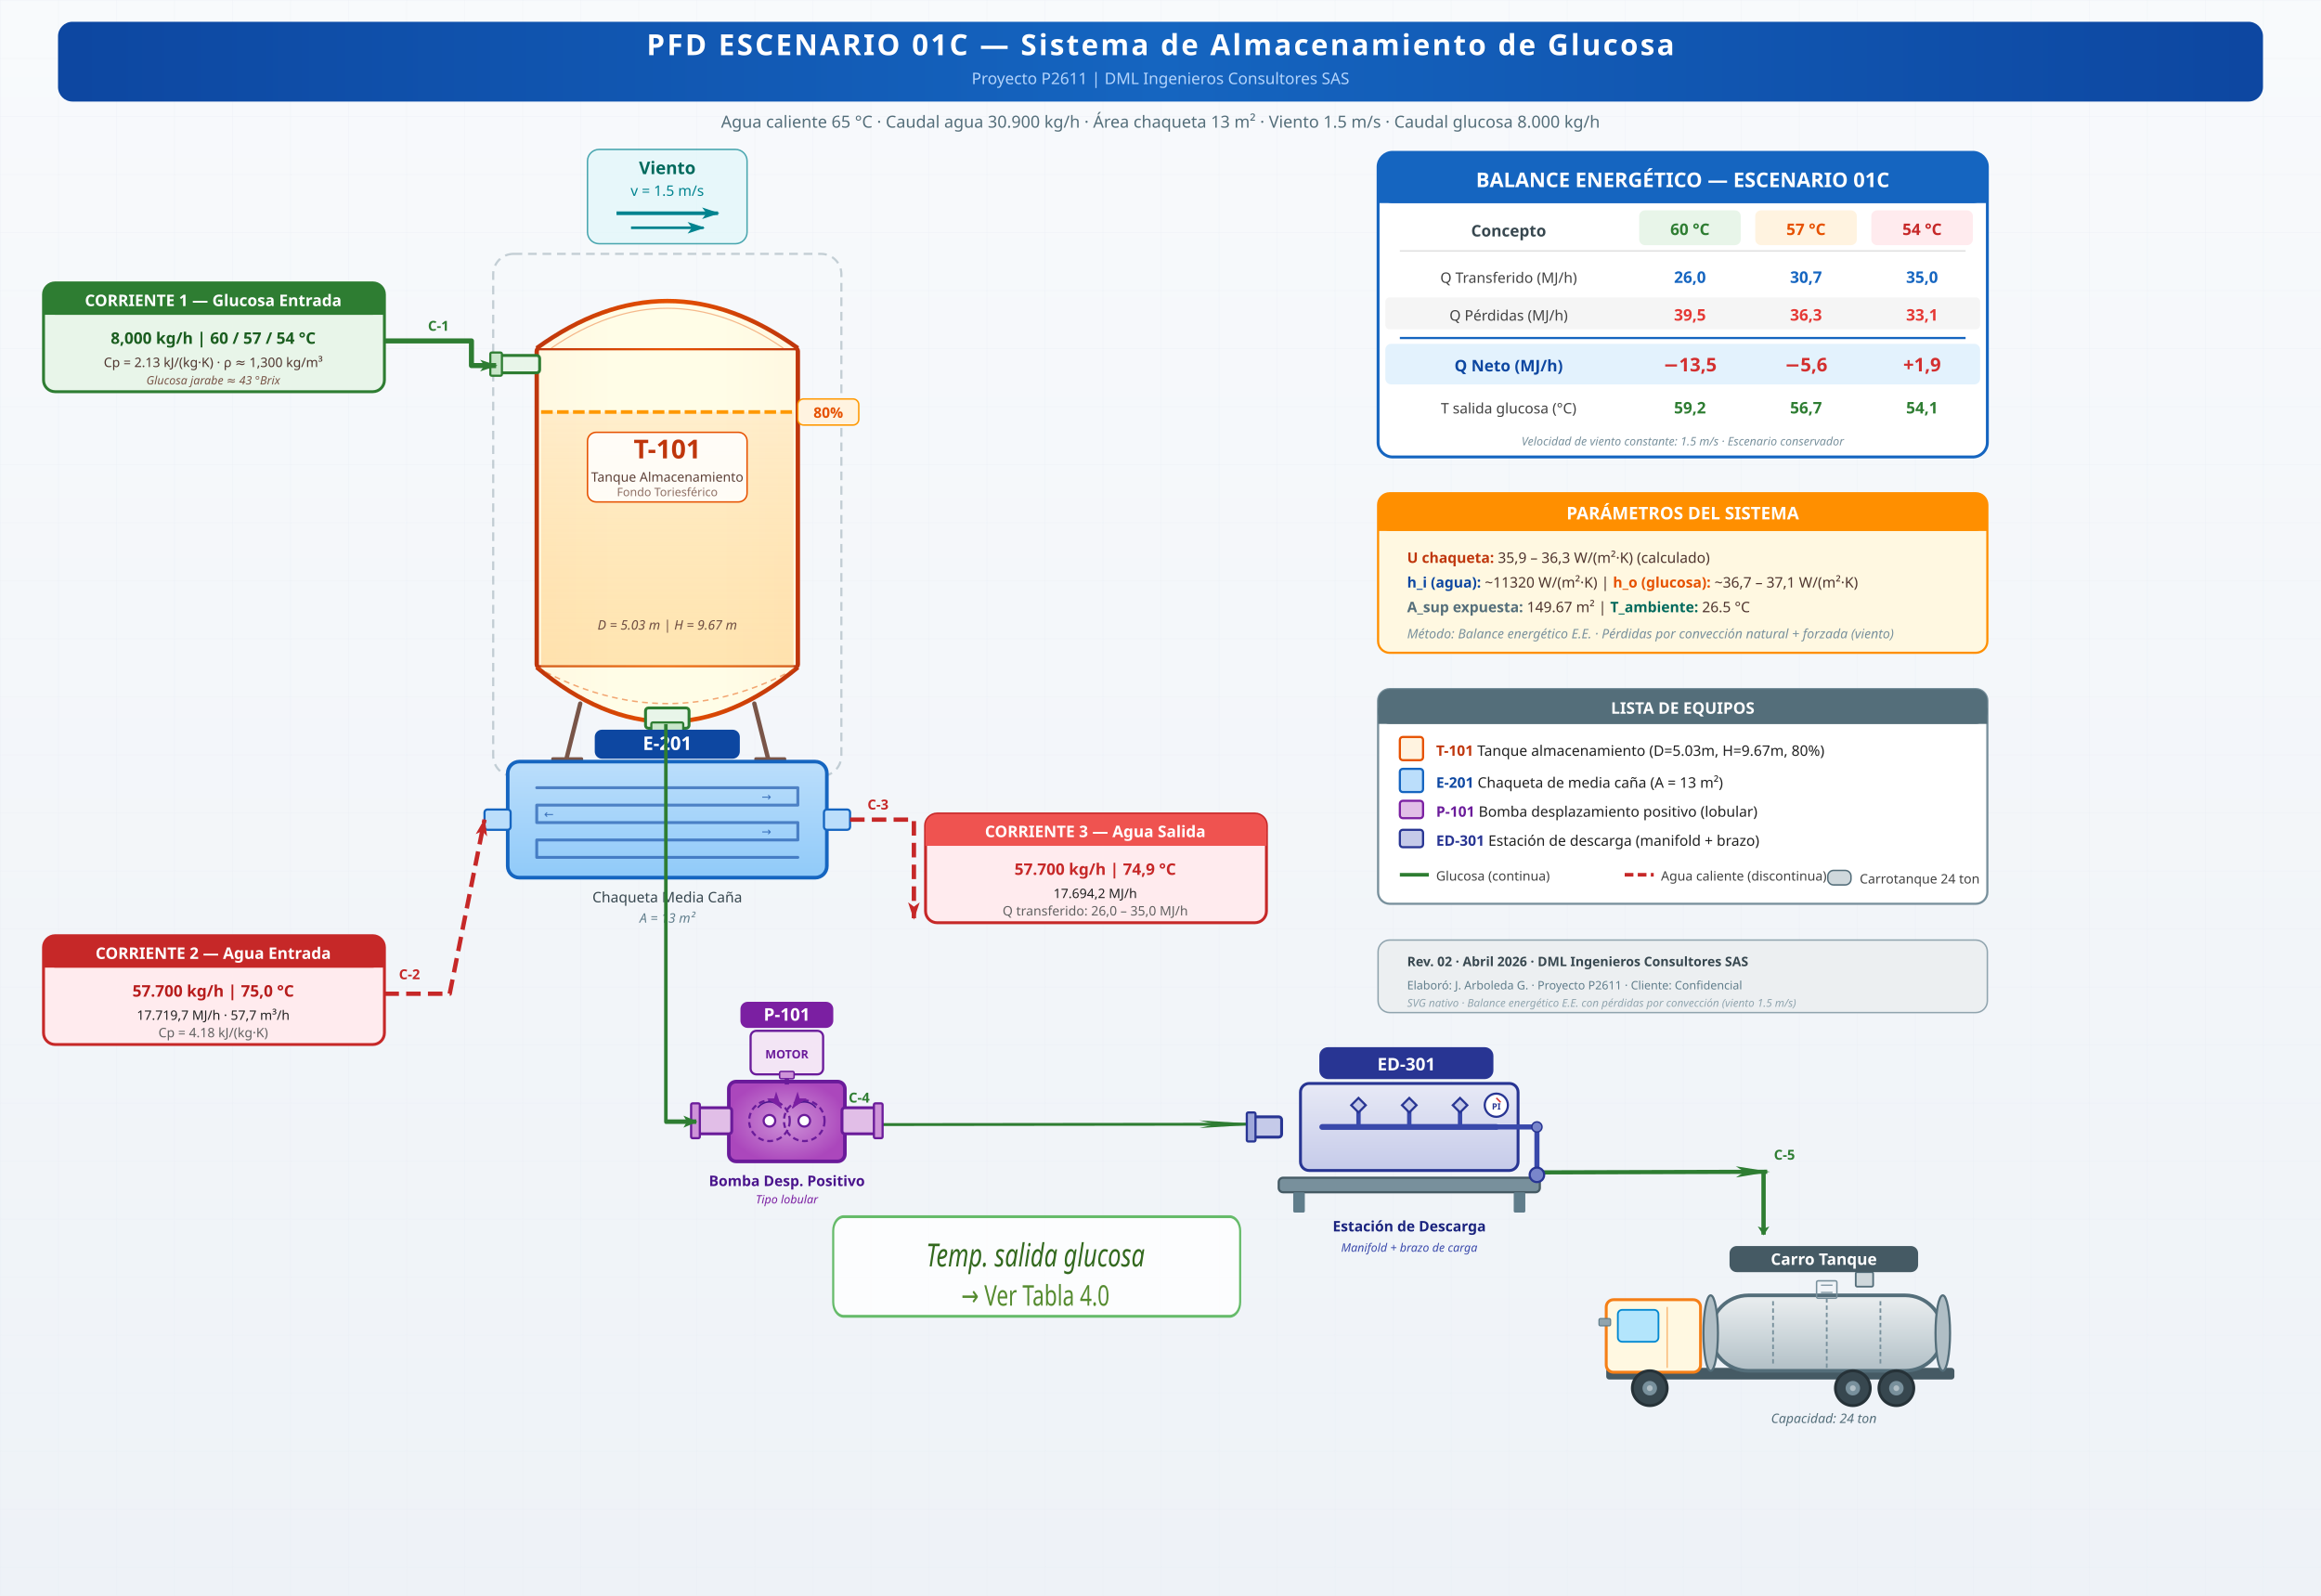
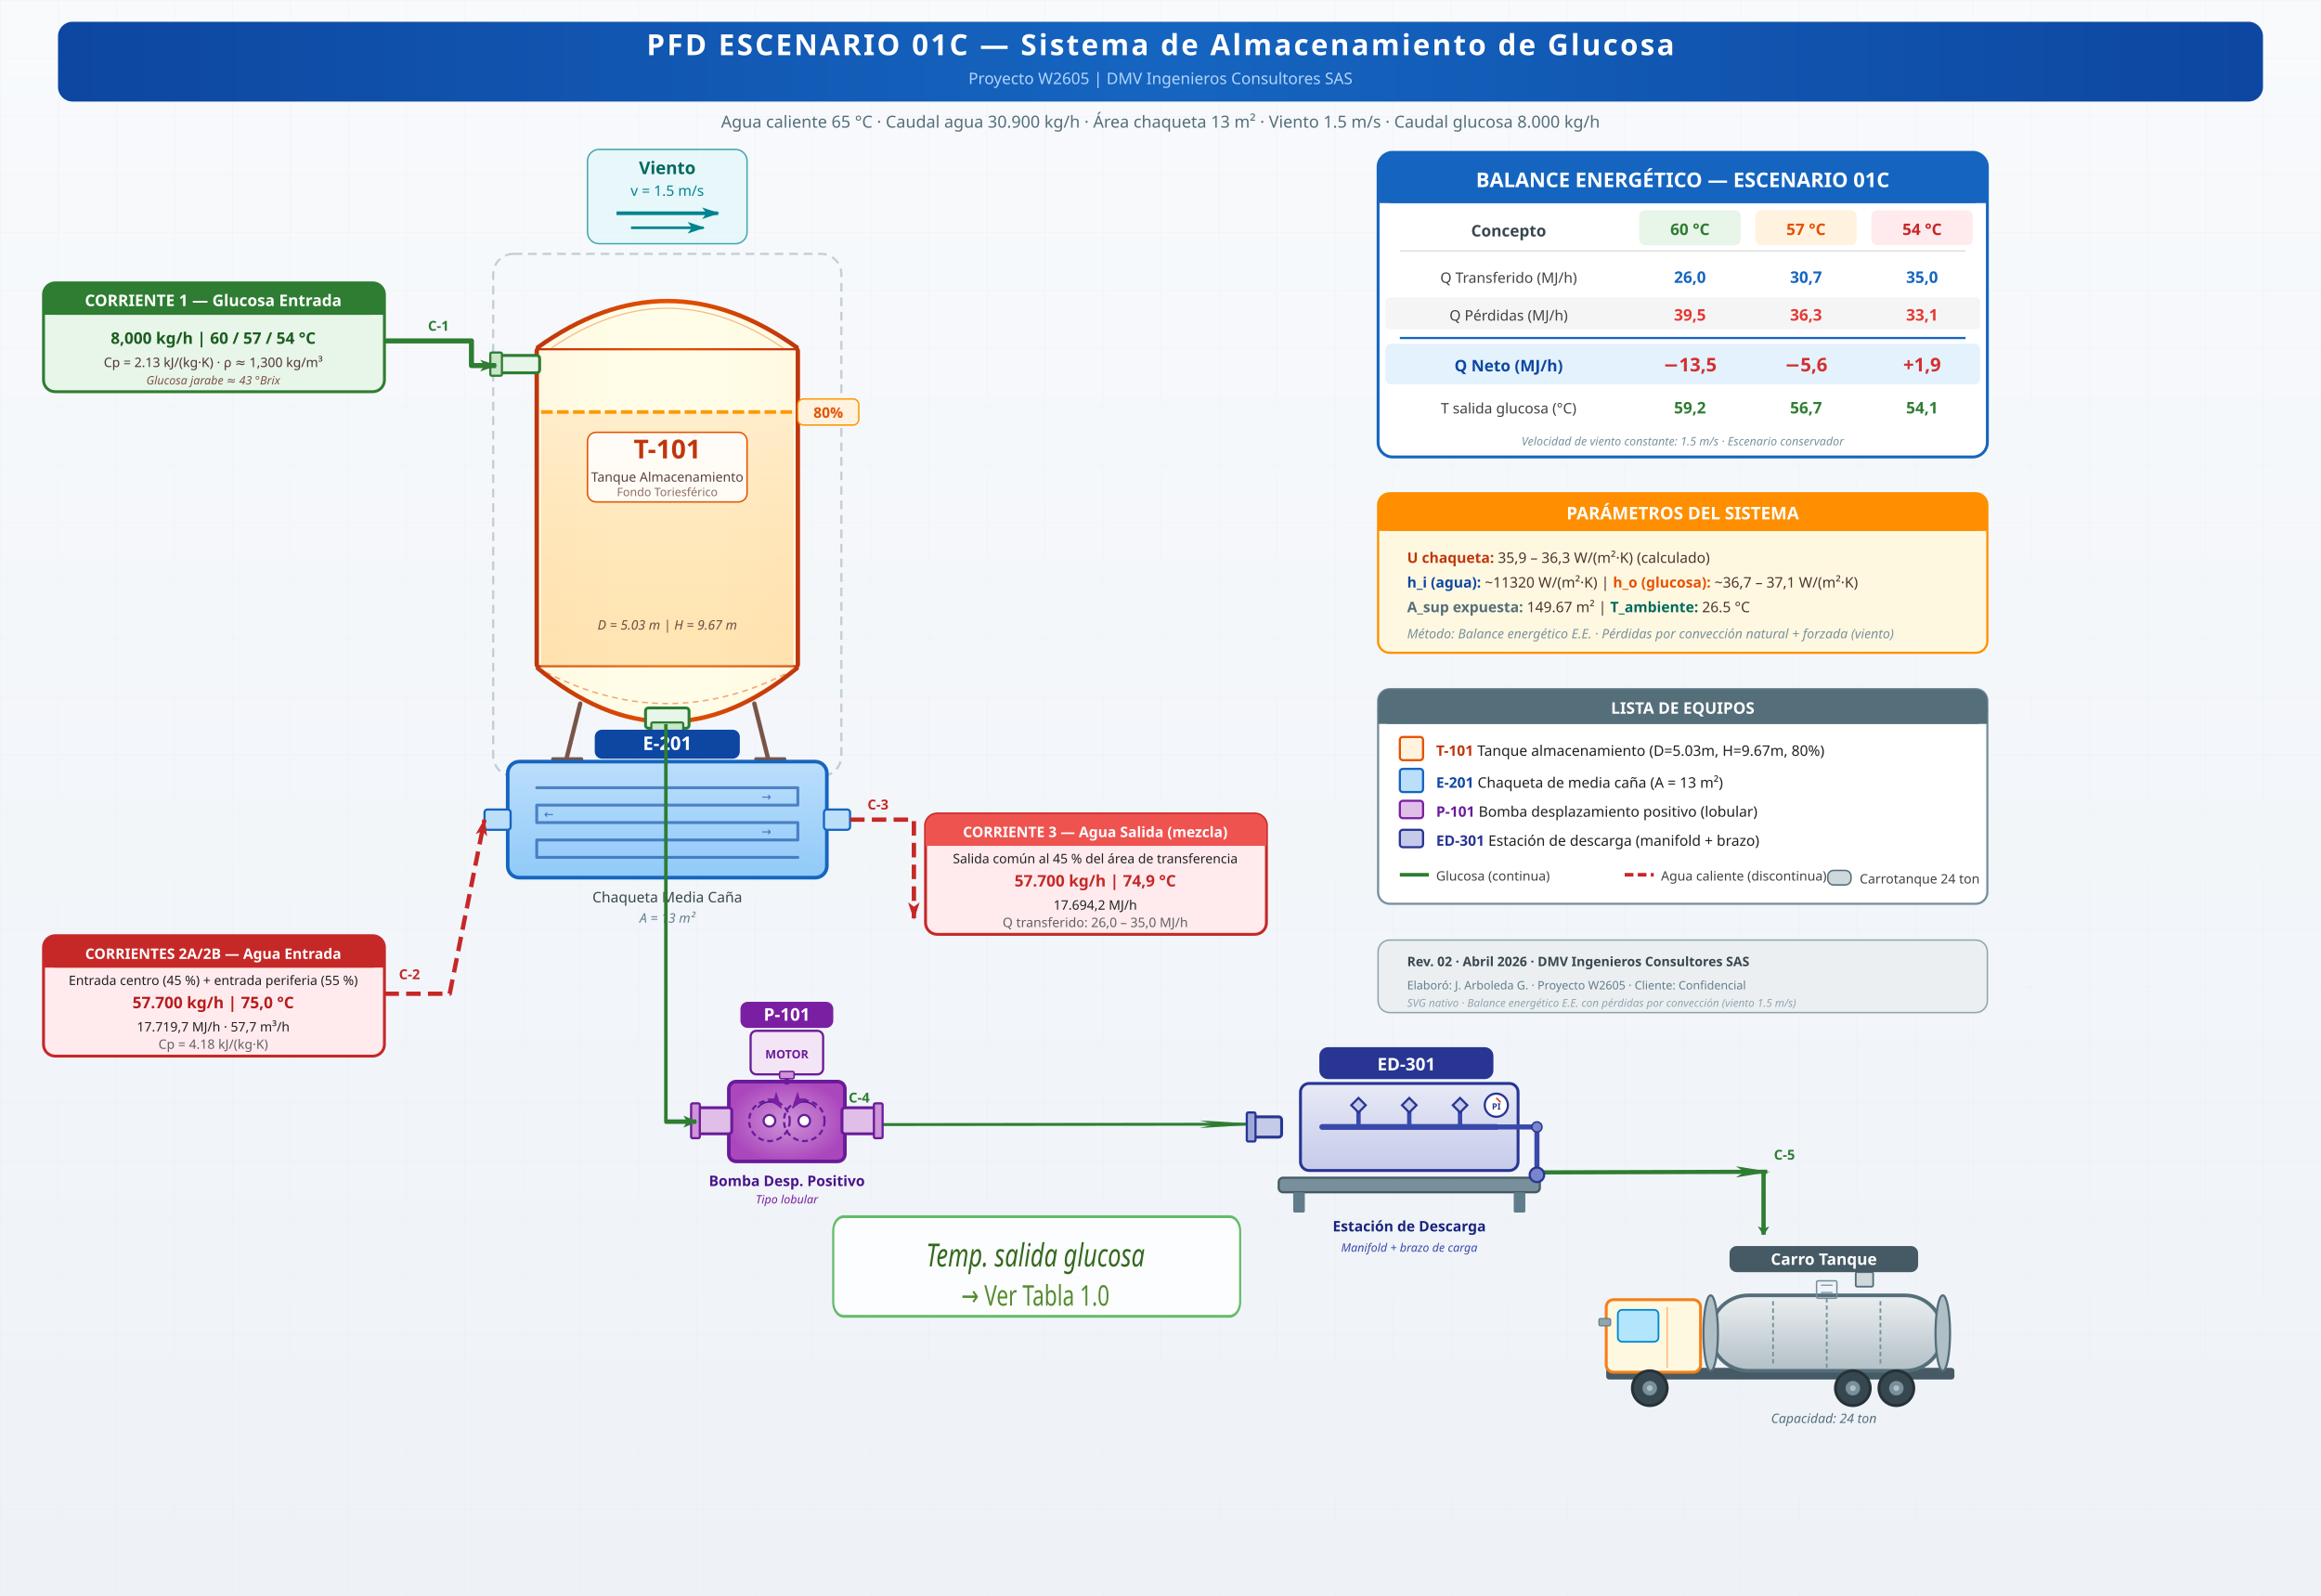
<svg xmlns="http://www.w3.org/2000/svg" width="1600" height="1100" viewBox="0 0 1600 1100" version="1.1" id="svg164">
  <defs id="defs27">
    <linearGradient id="bgGrad" x1="0" y1="0" x2="0" y2="1">
      <stop offset="0%" stop-color="#F8FAFC" id="stop1" />
      <stop offset="100%" stop-color="#EEF2F7" id="stop2" />
    </linearGradient>
    <pattern id="grid" width="40" height="40" patternUnits="userSpaceOnUse">
      <path d="M 40 0 L 0 0 0 40" fill="none" stroke="#E2E8F0" stroke-width="0.5" opacity="0.6" id="path2" />
    </pattern>
    <linearGradient id="tankBody" x1="0" y1="0" x2="1" y2="0">
      <stop offset="0%" stop-color="#FFF8E1" id="stop3" />
      <stop offset="30%" stop-color="#FFFDE7" id="stop4" />
      <stop offset="70%" stop-color="#FFFDE7" id="stop5" />
      <stop offset="100%" stop-color="#FFF8E1" id="stop6" />
    </linearGradient>
    <linearGradient id="tankStroke" x1="0" y1="0" x2="1" y2="0">
      <stop offset="0%" stop-color="#BF360C" id="stop7" />
      <stop offset="50%" stop-color="#E65100" id="stop8" />
      <stop offset="100%" stop-color="#BF360C" id="stop9" />
    </linearGradient>
    <linearGradient id="glucosaLiquid" x1="0" y1="0" x2="0" y2="1">
      <stop offset="0%" stop-color="#FFE0B2" stop-opacity="0.5" id="stop10" />
      <stop offset="100%" stop-color="#FFB74D" stop-opacity="0.35" id="stop11" />
    </linearGradient>
    <radialGradient id="pumpGrad" cx="33.394" cy="32.94" r="34.437" gradientTransform="scale(1.197824,0.8348471)" fx="33.394" fy="32.94" gradientUnits="userSpaceOnUse">
      <stop offset="0%" stop-color="#CE93D8" id="stop12" />
      <stop offset="100%" stop-color="#AB47BC" id="stop13" />
    </radialGradient>
    <linearGradient id="truckTankGrad" x1="40.973" y1="1.295" x2="40.973" y2="95.403" gradientTransform="scale(1.726746,0.579124)" gradientUnits="userSpaceOnUse">
      <stop offset="0%" stop-color="#ECEFF1" id="stop14" />
      <stop offset="50%" stop-color="#CFD8DC" id="stop15" />
      <stop offset="100%" stop-color="#B0BEC5" id="stop16" />
    </linearGradient>
    <linearGradient id="jacketGrad" x1="0" y1="0" x2="0" y2="1">
      <stop offset="0%" stop-color="#BBDEFB" id="stop17" />
      <stop offset="100%" stop-color="#90CAF9" id="stop18" />
    </linearGradient>
    <linearGradient id="titleGrad" x1="0" y1="0" x2="1" y2="0">
      <stop offset="0%" stop-color="#0D47A1" id="stop19" />
      <stop offset="50%" stop-color="#1565C0" id="stop20" />
      <stop offset="100%" stop-color="#0D47A1" id="stop21" />
    </linearGradient>
    <linearGradient id="stationGrad" x1="8.941" y1="29.749" x2="8.941" y2="126.827" gradientTransform="scale(1.565763,0.6386664)" gradientUnits="userSpaceOnUse">
      <stop offset="0%" stop-color="#E8EAF6" id="stop22" />
      <stop offset="100%" stop-color="#C5CAE9" id="stop23" />
    </linearGradient>
    <filter id="shadow" x="-5%" y="-5%" width="115%" height="115%">
      <feDropShadow dx="2" dy="3" stdDeviation="4" flood-color="#1A237E" flood-opacity="0.12" />
    </filter>
    <filter id="shadowSm" x="-3%" y="-3%" width="108%" height="108%">
      <feDropShadow dx="1" dy="1.5" stdDeviation="2" flood-color="#000" flood-opacity="0.1" />
    </filter>
    <marker id="arrowGreen" markerWidth="12" markerHeight="8" refX="11" refY="4" orient="auto" markerUnits="userSpaceOnUse">
      <path d="M 0 0 L 12 4 L 0 8 L 3 4 Z" fill="#2E7D32" id="path23" />
    </marker>
    <marker id="arrowRed" markerWidth="12" markerHeight="8" refX="11" refY="4" orient="auto" markerUnits="userSpaceOnUse">
      <path d="M 0 0 L 12 4 L 0 8 L 3 4 Z" fill="#C62828" id="path24" />
    </marker>
    <marker id="arrowCyan" markerWidth="12" markerHeight="8" refX="11" refY="4" orient="auto" markerUnits="userSpaceOnUse">
      <path d="M 0 0 L 12 4 L 0 8 L 3 4 Z" fill="#00838F" id="path25" />
    </marker>
    <marker id="arrowPurple" markerWidth="12" markerHeight="8" refX="11" refY="4" orient="auto" markerUnits="userSpaceOnUse">
      <path d="M 0 0 L 12 4 L 0 8 L 3 4 Z" fill="#7B1FA2" id="path26" />
    </marker>
    <marker id="arrowIndigo" markerWidth="12" markerHeight="8" refX="11" refY="4" orient="auto" markerUnits="userSpaceOnUse">
      <path d="M 0 0 L 12 4 L 0 8 L 3 4 Z" fill="#283593" id="path27" />
    </marker>
    <marker id="arrowGreen-0" markerWidth="12" markerHeight="8" refX="11" refY="4" orient="auto" markerUnits="userSpaceOnUse">
      <path d="M 0,0 12,4 0,8 3,4 Z" fill="#2e7d32" id="path23-9" />
    </marker>
    <marker id="arrowGreen-0-8" markerWidth="12" markerHeight="8" refX="11" refY="4" orient="auto" markerUnits="userSpaceOnUse">
      <path d="M 0,0 12,4 0,8 3,4 Z" fill="#2e7d32" id="path23-9-2" />
    </marker>
  </defs>
  <rect width="1600" height="1100" fill="url(#bgGrad)" id="rect27" />
  <rect width="1600" height="1100" fill="url(#grid)" id="rect28" />
  <polyline points="838,783 838,810 838,866" fill="none" stroke="#2e7d32" stroke-width="3" stroke-linejoin="round" marker-end="url(#arrowGreen-0-8)" id="polyline103-8-5" transform="matrix(-0.01100097,-0.9608319,1.961035,-0.00539005,-470.8114,1617.572)" style="marker-end:url(#arrowGreen-0-8)" />
  <polyline points="838,783 838,810 838,866" fill="none" stroke="#2e7d32" stroke-width="3" stroke-linejoin="round" marker-end="url(#arrowGreen-0)" id="polyline103-8" transform="matrix(-0.02019914,-0.6612821,3.600703,-0.00370964,-2234.926,1332.301)" style="marker-end:url(#arrowGreen-0)" />
  <g id="g30">
    <rect x="40" y="15" width="1520" height="55" rx="10" fill="url(#titleGrad)" id="rect29" />
    <text x="800" y="38" font-family="'Segoe UI', Tahoma, sans-serif" font-size="20" font-weight="700" fill="#FFF" text-anchor="middle" letter-spacing="1.5" id="text29">PFD ESCENARIO 01C — Sistema de Almacenamiento de Glucosa</text>
-     <text x="800" y="58" font-family="'Segoe UI', Tahoma, sans-serif" font-size="11" fill="#B3D4FC" text-anchor="middle" id="text30">Proyecto P2611  |  DML Ingenieros Consultores SAS</text>
+     <text x="800" y="58" font-family="'Segoe UI', Tahoma, sans-serif" font-size="11" fill="#B3D4FC" text-anchor="middle" id="text30">Proyecto W2605  |  DMV Ingenieros Consultores SAS</text>
  </g>
  <text x="800" y="88" font-family="'Segoe UI', Tahoma, sans-serif" font-size="11.5" fill="#546E7A" text-anchor="middle" id="text31">
    Agua caliente 65 °C  ·  Caudal agua 30.900 kg/h  ·  Área chaqueta 13 m²  ·  Viento 1.5 m/s  ·  Caudal glucosa 8.000 kg/h
  </text>
  <g transform="translate(460, 115)" id="g34">
    <rect x="-55" y="-12" width="110" height="65" rx="8" fill="#E0F7FA" stroke="#00838F" stroke-width="1" opacity="0.7" id="rect31" />
    <text x="0" y="5" font-family="'Segoe UI', Tahoma, sans-serif" font-size="12" font-weight="600" fill="#00695C" text-anchor="middle" id="text32">Viento</text>
    <text x="0" y="20" font-family="'Segoe UI', Tahoma, sans-serif" font-size="10" fill="#00838F" text-anchor="middle" id="text33">v = 1.5 m/s</text>
    <line x1="-35" y1="32" x2="35" y2="32" stroke="#00838F" stroke-width="2.5" marker-end="url(#arrowCyan)" id="line33" />
    <line x1="-25" y1="42" x2="25" y2="42" stroke="#00838F" stroke-width="1.8" marker-end="url(#arrowCyan)" id="line34" />
  </g>
  <g id="tank-T101" transform="translate(360, 190)">
    <rect x="-20" y="-15" width="240" height="360" rx="14" fill="none" stroke="#90A4AE" stroke-width="1.5" stroke-dasharray="6,4" opacity="0.5" id="rect34" />
    <rect x="10" y="50" width="180" height="220" fill="url(#tankBody)" stroke="url(#tankStroke)" stroke-width="3" rx="2" id="rect35" />
    <path d="M 10,50 Q 100,-15 190,50" fill="url(#tankBody)" stroke="url(#tankStroke)" stroke-width="3" id="path35" />
    <path d="M 20,50 Q 100,-5 180,50" fill="none" stroke="#E65100" stroke-width="0.8" opacity="0.4" id="path36" />
    <path d="M 10,270 Q 100,345 190,270" fill="url(#tankBody)" stroke="url(#tankStroke)" stroke-width="3" id="path37" />
    <path d="M 10,270 Q 100,320 190,270" fill="none" stroke="#E65100" stroke-width="1" stroke-dasharray="4,3" opacity="0.5" id="path38" />
    <rect x="13" y="94" width="174" height="176" fill="url(#glucosaLiquid)" id="rect38" />
    <line x1="13" y1="94" x2="187" y2="94" stroke="#FF9800" stroke-width="2.5" stroke-dasharray="8,3" id="line38" />
    <rect x="190" y="85" width="42" height="18" rx="4" fill="#FFF3E0" stroke="#FF9800" stroke-width="1" id="rect39" />
    <text x="211" y="98" font-family="'Segoe UI', Tahoma, sans-serif" font-size="10" font-weight="700" fill="#E65100" text-anchor="middle" id="text39">80%</text>
    <rect x="-18" y="55" width="30" height="12" rx="2" fill="#E8F5E9" stroke="#2E7D32" stroke-width="2" id="rect40" />
    <rect x="-22" y="53" width="8" height="16" rx="1" fill="#C8E6C9" stroke="#2E7D32" stroke-width="1.5" id="rect41" />
    <rect x="85" y="298" width="30" height="14" rx="2" fill="#E8F5E9" stroke="#2E7D32" stroke-width="2" id="rect42" />
    <rect x="89" y="308" width="22" height="8" rx="1" fill="#C8E6C9" stroke="#2E7D32" stroke-width="1.5" id="rect43" />
    <line x1="40" y1="295" x2="30" y2="335" stroke="#795548" stroke-width="3" stroke-linecap="round" id="line43" />
    <line x1="160" y1="295" x2="170" y2="335" stroke="#795548" stroke-width="3" stroke-linecap="round" id="line44" />
    <rect x="20" y="332" width="22" height="5" rx="1" fill="#795548" id="rect44" />
    <rect x="160" y="332" width="22" height="5" rx="1" fill="#795548" id="rect45" />
    <rect x="45" y="108" width="110" height="48" rx="6" fill="white" fill-opacity="0.85" stroke="#E65100" stroke-width="1" id="rect46" />
    <text x="100" y="126" font-family="'Segoe UI', Tahoma, sans-serif" font-size="18" font-weight="800" fill="#BF360C" text-anchor="middle" id="text46">T-101</text>
    <text x="100" y="142" font-family="'Segoe UI', Tahoma, sans-serif" font-size="9" fill="#5D4037" text-anchor="middle" id="text47">Tanque Almacenamiento</text>
    <text x="100" y="152" font-family="'Segoe UI', Tahoma, sans-serif" font-size="8" fill="#8D6E63" text-anchor="middle" id="text48">Fondo Toriesférico</text>
    <text x="100" y="244" font-family="'Segoe UI', Tahoma, sans-serif" font-size="9" fill="#6D4C41" text-anchor="middle" font-style="italic" id="text49">D = 5.03 m  |  H = 9.67 m</text>
  </g>
  <g id="jacket-E201" transform="translate(350, 525)">
    <rect x="0" y="0" width="220" height="80" rx="8" fill="url(#jacketGrad)" stroke="#1565C0" stroke-width="2.5" id="rect49" />
    <polyline points="20,18 200,18 200,30 20,30 20,42 200,42 200,54 20,54 20,66 200,66" fill="none" stroke="#0D47A1" stroke-width="2" stroke-linecap="round" stroke-linejoin="round" opacity="0.6" id="polyline49" />
    <text x="175" y="27" font-family="'Segoe UI'" font-size="8" fill="#0D47A1" opacity="0.7" id="text50">→</text>
    <text x="25" y="39" font-family="'Segoe UI'" font-size="8" fill="#0D47A1" opacity="0.7" id="text51">←</text>
    <text x="175" y="51" font-family="'Segoe UI'" font-size="8" fill="#0D47A1" opacity="0.7" id="text52">→</text>
    <rect x="-16" y="33" width="18" height="14" rx="2" fill="#BBDEFB" stroke="#1565C0" stroke-width="1.5" id="rect52" />
    <rect x="218" y="33" width="18" height="14" rx="2" fill="#BBDEFB" stroke="#1565C0" stroke-width="1.5" id="rect53" />
    <rect x="60" y="-22" width="100" height="20" rx="5" fill="#0D47A1" id="rect54" />
    <text x="110" y="-8" font-family="'Segoe UI', Tahoma, sans-serif" font-size="13" font-weight="700" fill="white" text-anchor="middle" id="text54">E-201</text>
    <text x="110" y="97" font-family="'Segoe UI', Tahoma, sans-serif" font-size="10" fill="#37474F" text-anchor="middle" id="text55">Chaqueta Media Caña</text>
    <text x="110" y="111" font-family="'Segoe UI', Tahoma, sans-serif" font-size="9" fill="#607D8B" text-anchor="middle" font-style="italic" id="text56">A = 13 m²</text>
  </g>
  <g id="pump-P101" transform="translate(502.4264,745.5711)">
    <rect x="0" y="0" width="80" height="55" rx="5" fill="url(#pumpGrad)" stroke="#6a1b9a" stroke-width="2.5" id="rect56" style="fill:url(#pumpGrad)" />
    <circle cx="28" cy="27" r="14" fill="none" stroke="#6a1b9a" stroke-width="1.5" stroke-dasharray="4, 2.5" id="circle56" />
    <circle cx="52" cy="27" r="14" fill="none" stroke="#6a1b9a" stroke-width="1.5" stroke-dasharray="4, 2.5" id="circle57" />
    <circle cx="28" cy="27" r="4" fill="#ffffff" stroke="#6a1b9a" stroke-width="1.5" id="circle58" />
    <circle cx="52" cy="27" r="4" fill="#ffffff" stroke="#6a1b9a" stroke-width="1.5" id="circle59" />
    <path d="m 20,18 a 10,10 0 0 1 16,0" fill="none" stroke="#4a148c" stroke-width="1" marker-end="url(#arrowPurple)" id="path59" />
    <path d="M 60,18 A 10,10 0 0 0 44,18" fill="none" stroke="#4a148c" stroke-width="1" marker-end="url(#arrowPurple)" id="path60" />
    <rect x="-22" y="18" width="24" height="18" rx="2" fill="#e1bee7" stroke="#6a1b9a" stroke-width="2" id="rect60" />
    <rect x="-26" y="15" width="6" height="24" rx="1" fill="#ce93d8" stroke="#6a1b9a" stroke-width="1.5" id="rect61" />
    <rect x="78" y="18" width="24" height="18" rx="2" fill="#e1bee7" stroke="#6a1b9a" stroke-width="2" id="rect62" />
    <rect x="100" y="15" width="6" height="24" rx="1" fill="#ce93d8" stroke="#6a1b9a" stroke-width="1.5" id="rect63" />
    <rect x="15" y="-35" width="50" height="30" rx="4" fill="#f3e5f5" stroke="#6a1b9a" stroke-width="1.5" id="rect64" />
    <text x="40" y="-16" font-family="'Segoe UI', Tahoma, sans-serif" font-size="8px" fill="#6a1b9a" text-anchor="middle" font-weight="600" id="text64">MOTOR</text>
    <line x1="40" y1="-5" x2="40" y2="2" stroke="#6a1b9a" stroke-width="3" id="line64" />
    <rect x="35" y="-7" width="10" height="5" rx="1" fill="#ce93d8" stroke="#6a1b9a" stroke-width="1" id="rect65" />
    <rect x="8" y="-55" width="64" height="18" rx="5" fill="#7b1fa2" id="rect66" />
    <text x="40" y="-42" font-family="'Segoe UI', Tahoma, sans-serif" font-size="12px" font-weight="700" fill="#ffffff" text-anchor="middle" id="text66">P-101</text>
    <text x="40" y="72" font-family="'Segoe UI', Tahoma, sans-serif" font-size="10px" fill="#4a148c" text-anchor="middle" font-weight="600" id="text67">Bomba Desp. Positivo</text>
    <text x="40" y="84" font-family="'Segoe UI', Tahoma, sans-serif" font-size="8px" fill="#7b1fa2" text-anchor="middle" font-style="italic" id="text68">Tipo lobular</text>
  </g>
  <g id="station-ED301" transform="translate(881.4915,726.8442)">
    <rect x="0" y="85" width="180" height="10" rx="3" fill="#78909c" stroke="#455a64" stroke-width="1.5" id="rect68" />
    <rect x="10" y="95" width="8" height="14" rx="1" fill="#607d8b" id="rect69" />
    <rect x="162" y="95" width="8" height="14" rx="1" fill="#607d8b" id="rect70" />
    <rect x="15" y="20" width="150" height="60" rx="6" fill="url(#stationGrad)" stroke="#283593" stroke-width="2" id="rect71" style="fill:url(#stationGrad)" />
    <line x1="30" y1="50" x2="150" y2="50" stroke="#3949ab" stroke-width="4" stroke-linecap="round" id="line71" />
    <line x1="55" y1="35" x2="55" y2="50" stroke="#3949ab" stroke-width="3" stroke-linecap="round" id="line72" />
    <polygon points="55,40 60,35 55,30 50,35 " fill="#c5cae9" stroke="#283593" stroke-width="1.5" id="polygon72" />
    <line x1="90" y1="35" x2="90" y2="50" stroke="#3949ab" stroke-width="3" stroke-linecap="round" id="line73" />
    <polygon points="90,40 95,35 90,30 85,35 " fill="#c5cae9" stroke="#283593" stroke-width="1.5" id="polygon73" />
    <line x1="125" y1="35" x2="125" y2="50" stroke="#3949ab" stroke-width="3" stroke-linecap="round" id="line74" />
    <polygon points="125,40 130,35 125,30 120,35 " fill="#c5cae9" stroke="#283593" stroke-width="1.5" id="polygon74" />
    <circle cx="150" cy="35" r="8" fill="#ffffff" stroke="#283593" stroke-width="1.5" id="circle74" />
    <text x="150" y="38" font-family="'Segoe UI'" font-size="6px" fill="#283593" text-anchor="middle" font-weight="700" id="text74">PI</text>
    <line x1="150" y1="30" x2="153" y2="33" stroke="#d32f2f" stroke-width="1" id="line75" />
    <line x1="150" y1="50" x2="178" y2="50" stroke="#3949ab" stroke-width="3.5" stroke-linecap="round" id="line76" />
    <line x1="178" y1="50" x2="178" y2="80" stroke="#3949ab" stroke-width="3.5" stroke-linecap="round" id="line77" />
    <circle cx="178" cy="50" r="3.5" fill="#7986cb" stroke="#283593" stroke-width="1" id="circle77" />
    <circle cx="178" cy="83" r="5" fill="#7986cb" stroke="#283593" stroke-width="1.5" id="circle78" />
    <rect x="-18" y="43" width="20" height="14" rx="2" fill="#c5cae9" stroke="#283593" stroke-width="2" id="rect78" />
    <rect x="-22" y="40" width="6" height="20" rx="1" fill="#9fa8da" stroke="#283593" stroke-width="1.5" id="rect79" />
    <rect x="28" y="-5" width="120" height="22" rx="6" fill="#283593" id="rect80" />
    <text x="88" y="11" font-family="'Segoe UI', Tahoma, sans-serif" font-size="12px" font-weight="700" fill="#ffffff" text-anchor="middle" id="text80">ED-301</text>
    <text x="90" y="122" font-family="'Segoe UI', Tahoma, sans-serif" font-size="10px" fill="#1a237e" text-anchor="middle" font-weight="600" id="text81">Estación de Descarga</text>
    <text x="90" y="136" font-family="'Segoe UI', Tahoma, sans-serif" font-size="8px" fill="#3949ab" text-anchor="middle" font-style="italic" id="text82">Manifold + brazo de carga</text>
  </g>
  <g id="truck" transform="translate(1107.273,890.9091)">
    <rect x="0" y="52" width="240" height="8" rx="2" fill="#455a64" id="rect82" />
    <rect x="0" y="5" width="65" height="50" rx="5" fill="#fff8e1" stroke="#f57f17" stroke-width="2" id="rect83" />
    <rect x="8" y="12" width="28" height="22" rx="3" fill="#b3e5fc" stroke="#0288d1" stroke-width="1.2" id="rect84" />
    <line x1="42" y1="10" x2="42" y2="52" stroke="#f57f17" stroke-width="1" opacity="0.5" id="line84" />
    <rect x="-5" y="18" width="8" height="5" rx="1" fill="#90a4ae" stroke="#607d8b" stroke-width="0.8" id="rect85" />
    <rect x="72" y="2" width="160" height="52" rx="26" fill="url(#truckTankGrad)" stroke="#546e7a" stroke-width="2.5" id="rect86" style="fill:url(#truckTankGrad)" />
    <ellipse cx="72" cy="28" rx="5" ry="26" fill="#b0bec5" stroke="#546e7a" stroke-width="1.5" id="ellipse86" />
    <ellipse cx="232" cy="28" rx="5" ry="26" fill="#b0bec5" stroke="#546e7a" stroke-width="1.5" id="ellipse87" />
    <line x1="115" y1="6" x2="115" y2="50" stroke="#78909c" stroke-width="1.2" stroke-dasharray="3, 2" id="line87" />
    <line x1="152" y1="4" x2="152" y2="52" stroke="#78909c" stroke-width="1.2" stroke-dasharray="3, 2" id="line88" />
    <line x1="189" y1="6" x2="189" y2="50" stroke="#78909c" stroke-width="1.2" stroke-dasharray="3, 2" id="line89" />
    <rect x="145" y="-8" width="14" height="12" rx="1" fill="none" stroke="#78909c" stroke-width="1" id="rect89" />
    <line x1="148" y1="-5" x2="156" y2="-5" stroke="#78909c" stroke-width="0.8" id="line90" />
    <line x1="148" y1="0" x2="156" y2="0" stroke="#78909c" stroke-width="0.8" id="line91" />
    <rect x="172" y="-14" width="12" height="10" rx="1" fill="#cfd8dc" stroke="#546e7a" stroke-width="1.2" id="rect91" />
    <circle cx="30" cy="66" r="12" fill="#37474f" stroke="#263238" stroke-width="2" id="circle91" />
    <circle cx="30" cy="66" r="5" fill="#78909c" id="circle92" />
    <circle cx="30" cy="66" r="2" fill="#b0bec5" id="circle93" />
    <circle cx="170" cy="66" r="12" fill="#37474f" stroke="#263238" stroke-width="2" id="circle94" />
    <circle cx="170" cy="66" r="5" fill="#78909c" id="circle95" />
    <circle cx="170" cy="66" r="2" fill="#b0bec5" id="circle96" />
    <circle cx="200" cy="66" r="12" fill="#37474f" stroke="#263238" stroke-width="2" id="circle97" />
    <circle cx="200" cy="66" r="5" fill="#78909c" id="circle98" />
    <circle cx="200" cy="66" r="2" fill="#b0bec5" id="circle99" />
    <rect x="85" y="-32" width="130" height="18" rx="5" fill="#455a64" id="rect99" />
    <text x="150" y="-19" font-family="'Segoe UI', Tahoma, sans-serif" font-size="11px" font-weight="700" fill="#ffffff" text-anchor="middle" id="text99">Carro Tanque</text>
    <text x="150" y="90" font-family="'Segoe UI', Tahoma, sans-serif" font-size="9px" fill="#546e7a" text-anchor="middle" font-style="italic" id="text100">Capacidad: 24 ton</text>
  </g>
  <polyline points="265,235 325,235 325,252 342,252" fill="none" stroke="#2E7D32" stroke-width="3.5" marker-end="url(#arrowGreen)" stroke-linejoin="round" id="polyline100" />
  <text x="295" y="228" font-family="'Segoe UI', Tahoma, sans-serif" font-size="9.5" fill="#2E7D32" font-weight="700" id="text101">C-1</text>
  <polyline points="460,504 460,768 434,768" fill="none" stroke="#2e7d32" stroke-width="3" stroke-linejoin="round" marker-end="url(#arrowGreen)" id="polyline101" transform="matrix(-0.8074305,0,0,1.038175,830.4436,-24.14149)" />
  <text x="585" y="760" font-family="'Segoe UI', Tahoma, sans-serif" font-size="9.5" fill="#2E7D32" font-weight="700" id="text102">C-4</text>
  <polyline points="838,783 838,810 838,866" fill="none" stroke="#2e7d32" stroke-width="3" stroke-linejoin="round" marker-end="url(#arrowGreen)" id="polyline103" transform="matrix(1,0,0,0.5153309,377.7228,404.8056)" />
  <text x="1222.849" y="799.394" font-family="'Segoe UI', Tahoma, sans-serif" font-size="9.5px" fill="#2e7d32" font-weight="700" id="text103">C-5</text>
  <polyline points="265,685 310,685 334,565" fill="none" stroke="#C62828" stroke-width="3" stroke-dasharray="10,5" marker-end="url(#arrowRed)" stroke-linejoin="round" id="polyline104" />
  <text x="275" y="675" font-family="'Segoe UI', Tahoma, sans-serif" font-size="9.5" fill="#C62828" font-weight="700" id="text104">C-2</text>
  <polyline points="586,565 630,565 630,633" fill="none" stroke="#C62828" stroke-width="3" stroke-dasharray="10,5" marker-end="url(#arrowRed)" stroke-linejoin="round" id="polyline105" />
  <text x="598" y="558" font-family="'Segoe UI', Tahoma, sans-serif" font-size="9.5" fill="#C62828" font-weight="700" id="text105">C-3</text>
  <g transform="matrix(1.809913,0,0,2.452988,583.4267,868.1151)" id="g107">
    <rect x="-5" y="-12" width="155" height="28" rx="4" fill="#ffffff" fill-opacity="0.8" stroke="#66bb6a" stroke-width="0.8" id="rect105" />
    <text x="72" y="2" font-family="'Segoe UI', Tahoma, sans-serif" font-size="9px" fill="#33691e" text-anchor="middle" font-style="italic" id="text106">Temp. salida glucosa</text>
-     <text x="72" y="13" font-family="'Segoe UI', Tahoma, sans-serif" font-size="8px" fill="#558b2f" text-anchor="middle" id="text107">→ Ver Tabla 4.0</text>
+     <text x="72" y="13" font-family="'Segoe UI', Tahoma, sans-serif" font-size="8px" fill="#558b2f" text-anchor="middle" id="text107">→ Ver Tabla 1.0</text>
  </g>
  <g id="stream1" transform="translate(30, 195)">
    <rect x="0" y="0" width="235" height="75" rx="8" fill="#E8F5E9" stroke="#2E7D32" stroke-width="2" id="rect107" />
    <rect x="0" y="0" width="235" height="22" rx="8" fill="#2E7D32" id="rect108" />
    <rect x="0" y="12" width="235" height="10" fill="#2E7D32" id="rect109" />
    <text x="117" y="16" font-family="'Segoe UI', Tahoma, sans-serif" font-size="11" font-weight="700" fill="white" text-anchor="middle" id="text109">CORRIENTE 1 — Glucosa Entrada</text>
    <text x="117" y="42" font-family="'Segoe UI', Tahoma, sans-serif" font-size="11" fill="#1B5E20" text-anchor="middle" font-weight="600" id="text110">8,000 kg/h  |  60 / 57 / 54 °C</text>
    <text x="117" y="58" font-family="'Segoe UI', Tahoma, sans-serif" font-size="9" fill="#4E342E" text-anchor="middle" id="text111">Cp = 2.13 kJ/(kg·K)  ·  ρ ≈ 1,300 kg/m³</text>
    <text x="117" y="70" font-family="'Segoe UI', Tahoma, sans-serif" font-size="8" fill="#795548" text-anchor="middle" font-style="italic" id="text112">Glucosa jarabe ≈ 43 °Brix</text>
  </g>
  <g id="stream2" transform="translate(30, 645)">
-     <rect x="0" y="0" width="235" height="75" rx="8" fill="#FFEBEE" stroke="#C62828" stroke-width="2" id="rect112" />
+     <rect x="0" y="0" width="235" height="83" rx="8" fill="#FFEBEE" stroke="#C62828" stroke-width="2" id="rect112" />
    <rect x="0" y="0" width="235" height="22" rx="8" fill="#C62828" id="rect113" />
    <rect x="0" y="12" width="235" height="10" fill="#C62828" id="rect114" />
-     <text x="117" y="16" font-family="'Segoe UI', Tahoma, sans-serif" font-size="11" font-weight="700" fill="white" text-anchor="middle" id="text114">CORRIENTE 2 — Agua Entrada</text>
-     <text x="117" y="42" font-family="'Segoe UI', Tahoma, sans-serif" font-size="11" fill="#B71C1C" text-anchor="middle" font-weight="600" id="text115">57.700 kg/h  |  75,0 °C</text>
-     <text x="117" y="58" font-family="'Segoe UI', Tahoma, sans-serif" font-size="9" fill="#212121" text-anchor="middle" id="text116">17.719,7 MJ/h  ·  57,7 m³/h</text>
-     <text x="117" y="70" font-family="'Segoe UI', Tahoma, sans-serif" font-size="9" fill="#616161" text-anchor="middle" id="text117">Cp = 4.18 kJ/(kg·K)</text>
+     <text x="117" y="16" font-family="'Segoe UI', Tahoma, sans-serif" font-size="10" font-weight="700" fill="white" text-anchor="middle" id="text114">CORRIENTES 2A/2B — Agua Entrada</text>
+     <text x="117" y="34" font-family="'Segoe UI', Tahoma, sans-serif" font-size="9" fill="#212121" text-anchor="middle" id="text113">Entrada centro (45 %) + entrada periferia (55 %)</text>
+     <text x="117" y="50" font-family="'Segoe UI', Tahoma, sans-serif" font-size="11" fill="#B71C1C" text-anchor="middle" font-weight="600" id="text115">57.700 kg/h  |  75,0 °C</text>
+     <text x="117" y="66" font-family="'Segoe UI', Tahoma, sans-serif" font-size="9" fill="#212121" text-anchor="middle" id="text116">17.719,7 MJ/h  ·  57,7 m³/h</text>
+     <text x="117" y="78" font-family="'Segoe UI', Tahoma, sans-serif" font-size="9" fill="#616161" text-anchor="middle" id="text117">Cp = 4.18 kJ/(kg·K)</text>
  </g>
  <g id="stream3" transform="translate(638.0303,561.0606)">
-     <rect x="0" y="0" width="235" height="75" rx="8" fill="#ffebee" stroke="#c62828" stroke-width="2" id="rect117" />
+     <rect x="0" y="0" width="235" height="83" rx="8" fill="#ffebee" stroke="#c62828" stroke-width="2" id="rect117" />
    <rect x="0" y="0" width="235" height="22" rx="8" fill="#ef5350" id="rect118" />
    <rect x="0" y="12" width="235" height="10" fill="#ef5350" id="rect119" />
-     <text x="117" y="16" font-family="'Segoe UI', Tahoma, sans-serif" font-size="11px" font-weight="700" fill="#ffffff" text-anchor="middle" id="text119">CORRIENTE 3 — Agua Salida</text>
-     <text x="117" y="42" font-family="'Segoe UI', Tahoma, sans-serif" font-size="11px" fill="#c62828" text-anchor="middle" font-weight="600" id="text120">57.700 kg/h  |  74,9 °C</text>
-     <text x="117" y="58" font-family="'Segoe UI', Tahoma, sans-serif" font-size="9px" fill="#212121" text-anchor="middle" id="text121">17.694,2 MJ/h</text>
-     <text x="117" y="70" font-family="'Segoe UI', Tahoma, sans-serif" font-size="9px" fill="#616161" text-anchor="middle" id="text122">Q transferido: 26,0 – 35,0 MJ/h</text>
+     <text x="117" y="16" font-family="'Segoe UI', Tahoma, sans-serif" font-size="10px" font-weight="700" fill="#ffffff" text-anchor="middle" id="text119">CORRIENTE 3 — Agua Salida (mezcla)</text>
+     <text x="117" y="34" font-family="'Segoe UI', Tahoma, sans-serif" font-size="9px" fill="#212121" text-anchor="middle" id="text118">Salida común al 45 % del área de transferencia</text>
+     <text x="117" y="50" font-family="'Segoe UI', Tahoma, sans-serif" font-size="11px" fill="#c62828" text-anchor="middle" font-weight="600" id="text120">57.700 kg/h  |  74,9 °C</text>
+     <text x="117" y="66" font-family="'Segoe UI', Tahoma, sans-serif" font-size="9px" fill="#212121" text-anchor="middle" id="text121">17.694,2 MJ/h</text>
+     <text x="117" y="78" font-family="'Segoe UI', Tahoma, sans-serif" font-size="9px" fill="#616161" text-anchor="middle" id="text122">Q transferido: 26,0 – 35,0 MJ/h</text>
  </g>
  <g id="energyTable" transform="translate(950, 105)">
    <rect x="0" y="0" width="420" height="210" rx="10" fill="white" stroke="#1565C0" stroke-width="2" id="rect122" />
    <rect x="0" y="0" width="420" height="35" rx="10" fill="#1565C0" id="rect123" />
    <rect x="0" y="20" width="420" height="15" fill="#1565C0" id="rect124" />
    <text x="210" y="24" font-family="'Segoe UI', Tahoma, sans-serif" font-size="14" font-weight="700" fill="white" text-anchor="middle" id="text124">BALANCE ENERGÉTICO — ESCENARIO 01C</text>
    <text x="90" y="58" font-family="'Segoe UI', Tahoma, sans-serif" font-size="11" font-weight="700" fill="#37474F" text-anchor="middle" id="text125">Concepto</text>
    <rect x="180" y="40" width="70" height="24" rx="4" fill="#E8F5E9" id="rect125" />
    <text x="215" y="57" font-family="'Segoe UI', Tahoma, sans-serif" font-size="11" font-weight="700" fill="#2E7D32" text-anchor="middle" id="text126">60 °C</text>
    <rect x="260" y="40" width="70" height="24" rx="4" fill="#FFF3E0" id="rect126" />
    <text x="295" y="57" font-family="'Segoe UI', Tahoma, sans-serif" font-size="11" font-weight="700" fill="#E65100" text-anchor="middle" id="text127">57 °C</text>
    <rect x="340" y="40" width="70" height="24" rx="4" fill="#FFEBEE" id="rect127" />
    <text x="375" y="57" font-family="'Segoe UI', Tahoma, sans-serif" font-size="11" font-weight="700" fill="#C62828" text-anchor="middle" id="text128">54 °C</text>
    <line x1="15" y1="68" x2="405" y2="68" stroke="#E0E0E0" stroke-width="1" id="line128" />
    <text x="90" y="90" font-family="'Segoe UI', Tahoma, sans-serif" font-size="10" fill="#424242" text-anchor="middle" id="text129">Q Transferido (MJ/h)</text>
    <text x="215" y="90" font-family="'Segoe UI', Tahoma, sans-serif" font-size="11" fill="#1565C0" text-anchor="middle" font-weight="600" id="text130">26,0</text>
    <text x="295" y="90" font-family="'Segoe UI', Tahoma, sans-serif" font-size="11" fill="#1565C0" text-anchor="middle" font-weight="600" id="text131">30,7</text>
    <text x="375" y="90" font-family="'Segoe UI', Tahoma, sans-serif" font-size="11" fill="#1565C0" text-anchor="middle" font-weight="600" id="text132">35,0</text>
    <rect x="5" y="100" width="410" height="22" rx="3" fill="#F5F5F5" id="rect132" />
    <text x="90" y="116" font-family="'Segoe UI', Tahoma, sans-serif" font-size="10" fill="#424242" text-anchor="middle" id="text133">Q Pérdidas (MJ/h)</text>
    <text x="215" y="116" font-family="'Segoe UI', Tahoma, sans-serif" font-size="11" fill="#E53935" text-anchor="middle" font-weight="600" id="text134">39,5</text>
    <text x="295" y="116" font-family="'Segoe UI', Tahoma, sans-serif" font-size="11" fill="#E53935" text-anchor="middle" font-weight="600" id="text135">36,3</text>
    <text x="375" y="116" font-family="'Segoe UI', Tahoma, sans-serif" font-size="11" fill="#E53935" text-anchor="middle" font-weight="600" id="text136">33,1</text>
    <line x1="15" y1="128" x2="405" y2="128" stroke="#1565C0" stroke-width="1.5" id="line136" />
    <rect x="5" y="132" width="410" height="28" rx="4" fill="#E3F2FD" id="rect136" />
    <text x="90" y="151" font-family="'Segoe UI', Tahoma, sans-serif" font-size="11" fill="#0D47A1" text-anchor="middle" font-weight="700" id="text137">Q Neto (MJ/h)</text>
    <text x="215" y="151" font-family="'Segoe UI', Tahoma, sans-serif" font-size="13" fill="#D32F2F" text-anchor="middle" font-weight="800" id="text138">−13,5</text>
    <text x="295" y="151" font-family="'Segoe UI', Tahoma, sans-serif" font-size="13" fill="#D32F2F" text-anchor="middle" font-weight="800" id="text139">−5,6</text>
    <text x="375" y="151" font-family="'Segoe UI', Tahoma, sans-serif" font-size="13" fill="#D32F2F" text-anchor="middle" font-weight="800" id="text140">+1,9</text>
    <text x="90" y="180" font-family="'Segoe UI', Tahoma, sans-serif" font-size="10" fill="#424242" text-anchor="middle" id="text141">T salida glucosa (°C)</text>
    <text x="215" y="180" font-family="'Segoe UI', Tahoma, sans-serif" font-size="11" fill="#2E7D32" text-anchor="middle" font-weight="600" id="text142">59,2</text>
    <text x="295" y="180" font-family="'Segoe UI', Tahoma, sans-serif" font-size="11" fill="#2E7D32" text-anchor="middle" font-weight="600" id="text143">56,7</text>
    <text x="375" y="180" font-family="'Segoe UI', Tahoma, sans-serif" font-size="11" fill="#2E7D32" text-anchor="middle" font-weight="600" id="text144">54,1</text>
    <text x="210" y="202" font-family="'Segoe UI', Tahoma, sans-serif" font-size="8" fill="#78909C" text-anchor="middle" font-style="italic" id="text145">Velocidad de viento constante: 1.5 m/s  ·  Escenario conservador</text>
  </g>
  <g id="params" transform="translate(950, 340)">
    <rect x="0" y="0" width="420" height="110" rx="8" fill="#FFF8E1" stroke="#FF8F00" stroke-width="1.5" id="rect145" />
    <rect x="0" y="0" width="420" height="26" rx="8" fill="#FF8F00" id="rect146" />
    <rect x="0" y="14" width="420" height="12" fill="#FF8F00" id="rect147" />
    <text x="210" y="18" font-family="'Segoe UI', Tahoma, sans-serif" font-size="12" font-weight="700" fill="white" text-anchor="middle" id="text147">PARÁMETROS DEL SISTEMA</text>
    <text x="20" y="48" font-family="'Segoe UI', Tahoma, sans-serif" font-size="10" fill="#4E342E" id="text148">
      <tspan font-weight="600" fill="#BF360C" id="tspan147">U chaqueta:</tspan> 35,9 – 36,3 W/(m²·K)  (calculado)</text>
    <text x="20" y="65" font-family="'Segoe UI', Tahoma, sans-serif" font-size="10" fill="#4E342E" id="text149">
      <tspan font-weight="600" fill="#0D47A1" id="tspan148">h_i (agua):</tspan> ~11320 W/(m²·K)   |   <tspan font-weight="600" fill="#E65100" id="tspan149">h_o (glucosa):</tspan> ~36,7 – 37,1 W/(m²·K)</text>
    <text x="20" y="82" font-family="'Segoe UI', Tahoma, sans-serif" font-size="10" fill="#4E342E" id="text151">
      <tspan font-weight="600" fill="#546E7A" id="tspan150">A_sup expuesta:</tspan> 149.67 m²   |   <tspan font-weight="600" fill="#00695C" id="tspan151">T_ambiente:</tspan> 26.5 °C</text>
    <text x="20" y="100" font-family="'Segoe UI', Tahoma, sans-serif" font-size="9" fill="#78909C" font-style="italic" id="text152">Método: Balance energético E.E. · Pérdidas por convección natural + forzada (viento)</text>
  </g>
  <g id="legend" transform="translate(950, 475)">
    <rect x="0" y="0" width="420" height="148" rx="8" fill="white" stroke="#78909C" stroke-width="1.5" id="rect152" />
    <rect x="0" y="0" width="420" height="24" rx="8" fill="#546E7A" id="rect153" />
    <rect x="0" y="13" width="420" height="11" fill="#546E7A" id="rect154" />
    <text x="210" y="17" font-family="'Segoe UI', Tahoma, sans-serif" font-size="11" font-weight="700" fill="white" text-anchor="middle" id="text154">LISTA DE EQUIPOS</text>
    <rect x="15" y="33" width="16" height="16" rx="2" fill="#FFF3E0" stroke="#E65100" stroke-width="1.5" id="rect155" />
    <text x="40" y="46" font-family="'Segoe UI', Tahoma, sans-serif" font-size="10" fill="#212121" id="text155">
      <tspan font-weight="700" fill="#BF360C" id="tspan155">T-101</tspan>  Tanque almacenamiento (D=5.03m, H=9.67m, 80%)</text>
    <rect x="15" y="55" width="16" height="16" rx="2" fill="#BBDEFB" stroke="#1565C0" stroke-width="1.5" id="rect156" />
    <text x="40" y="68" font-family="'Segoe UI', Tahoma, sans-serif" font-size="10" fill="#212121" id="text156">
      <tspan font-weight="700" fill="#0D47A1" id="tspan156">E-201</tspan>  Chaqueta de media caña (A = 13 m²)</text>
    <rect x="15" y="77" width="16" height="12" rx="2" fill="#E1BEE7" stroke="#7B1FA2" stroke-width="1.5" id="rect157" />
    <text x="40" y="88" font-family="'Segoe UI', Tahoma, sans-serif" font-size="10" fill="#212121" id="text157">
      <tspan font-weight="700" fill="#6A1B9A" id="tspan157">P-101</tspan>  Bomba desplazamiento positivo (lobular)</text>
    <rect x="15" y="97" width="16" height="12" rx="2" fill="#C5CAE9" stroke="#283593" stroke-width="1.5" id="rect158" />
    <text x="40" y="108" font-family="'Segoe UI', Tahoma, sans-serif" font-size="10" fill="#212121" id="text158">
      <tspan font-weight="700" fill="#283593" id="tspan158">ED-301</tspan>  Estación de descarga (manifold + brazo)</text>
    <line x1="15" y1="128" x2="35" y2="128" stroke="#2E7D32" stroke-width="2.5" id="line158" />
    <text x="40" y="132" font-family="'Segoe UI', Tahoma, sans-serif" font-size="9" fill="#424242" id="text159">Glucosa (continua)</text>
    <line x1="170" y1="128" x2="190" y2="128" stroke="#C62828" stroke-width="2.5" stroke-dasharray="6,3" id="line159" />
    <text x="195" y="132" font-family="'Segoe UI', Tahoma, sans-serif" font-size="9" fill="#424242" id="text160">Agua caliente (discontinua)</text>
    <rect x="310" y="125" width="16" height="10" rx="4" fill="#CFD8DC" stroke="#546E7A" stroke-width="1" id="rect160" />
    <text x="332" y="134" font-family="'Segoe UI', Tahoma, sans-serif" font-size="9" fill="#424242" id="text161">Carrotanque 24 ton</text>
  </g>
  <g transform="translate(950, 648)" id="g164">
    <rect x="0" y="0" width="420" height="50" rx="8" fill="#ECEFF1" stroke="#90A4AE" stroke-width="1" id="rect161" />
-     <text x="20" y="18" font-family="'Segoe UI', Tahoma, sans-serif" font-size="9" fill="#37474F" font-weight="600" id="text162">Rev. 02  ·  Abril 2026  ·  DML Ingenieros Consultores SAS</text>
-     <text x="20" y="34" font-family="'Segoe UI', Tahoma, sans-serif" font-size="8" fill="#607D8B" id="text163">Elaboró: J. Arboleda G.  ·  Proyecto P2611  ·  Cliente: Confidencial</text>
+     <text x="20" y="18" font-family="'Segoe UI', Tahoma, sans-serif" font-size="9" fill="#37474F" font-weight="600" id="text162">Rev. 02  ·  Abril 2026  ·  DMV Ingenieros Consultores SAS</text>
+     <text x="20" y="34" font-family="'Segoe UI', Tahoma, sans-serif" font-size="8" fill="#607D8B" id="text163">Elaboró: J. Arboleda G.  ·  Proyecto W2605  ·  Cliente: Confidencial</text>
    <text x="20" y="46" font-family="'Segoe UI', Tahoma, sans-serif" font-size="7.5" fill="#90A4AE" font-style="italic" id="text164">SVG nativo  ·  Balance energético E.E. con pérdidas por convección (viento 1.5 m/s)</text>
  </g>
</svg>
